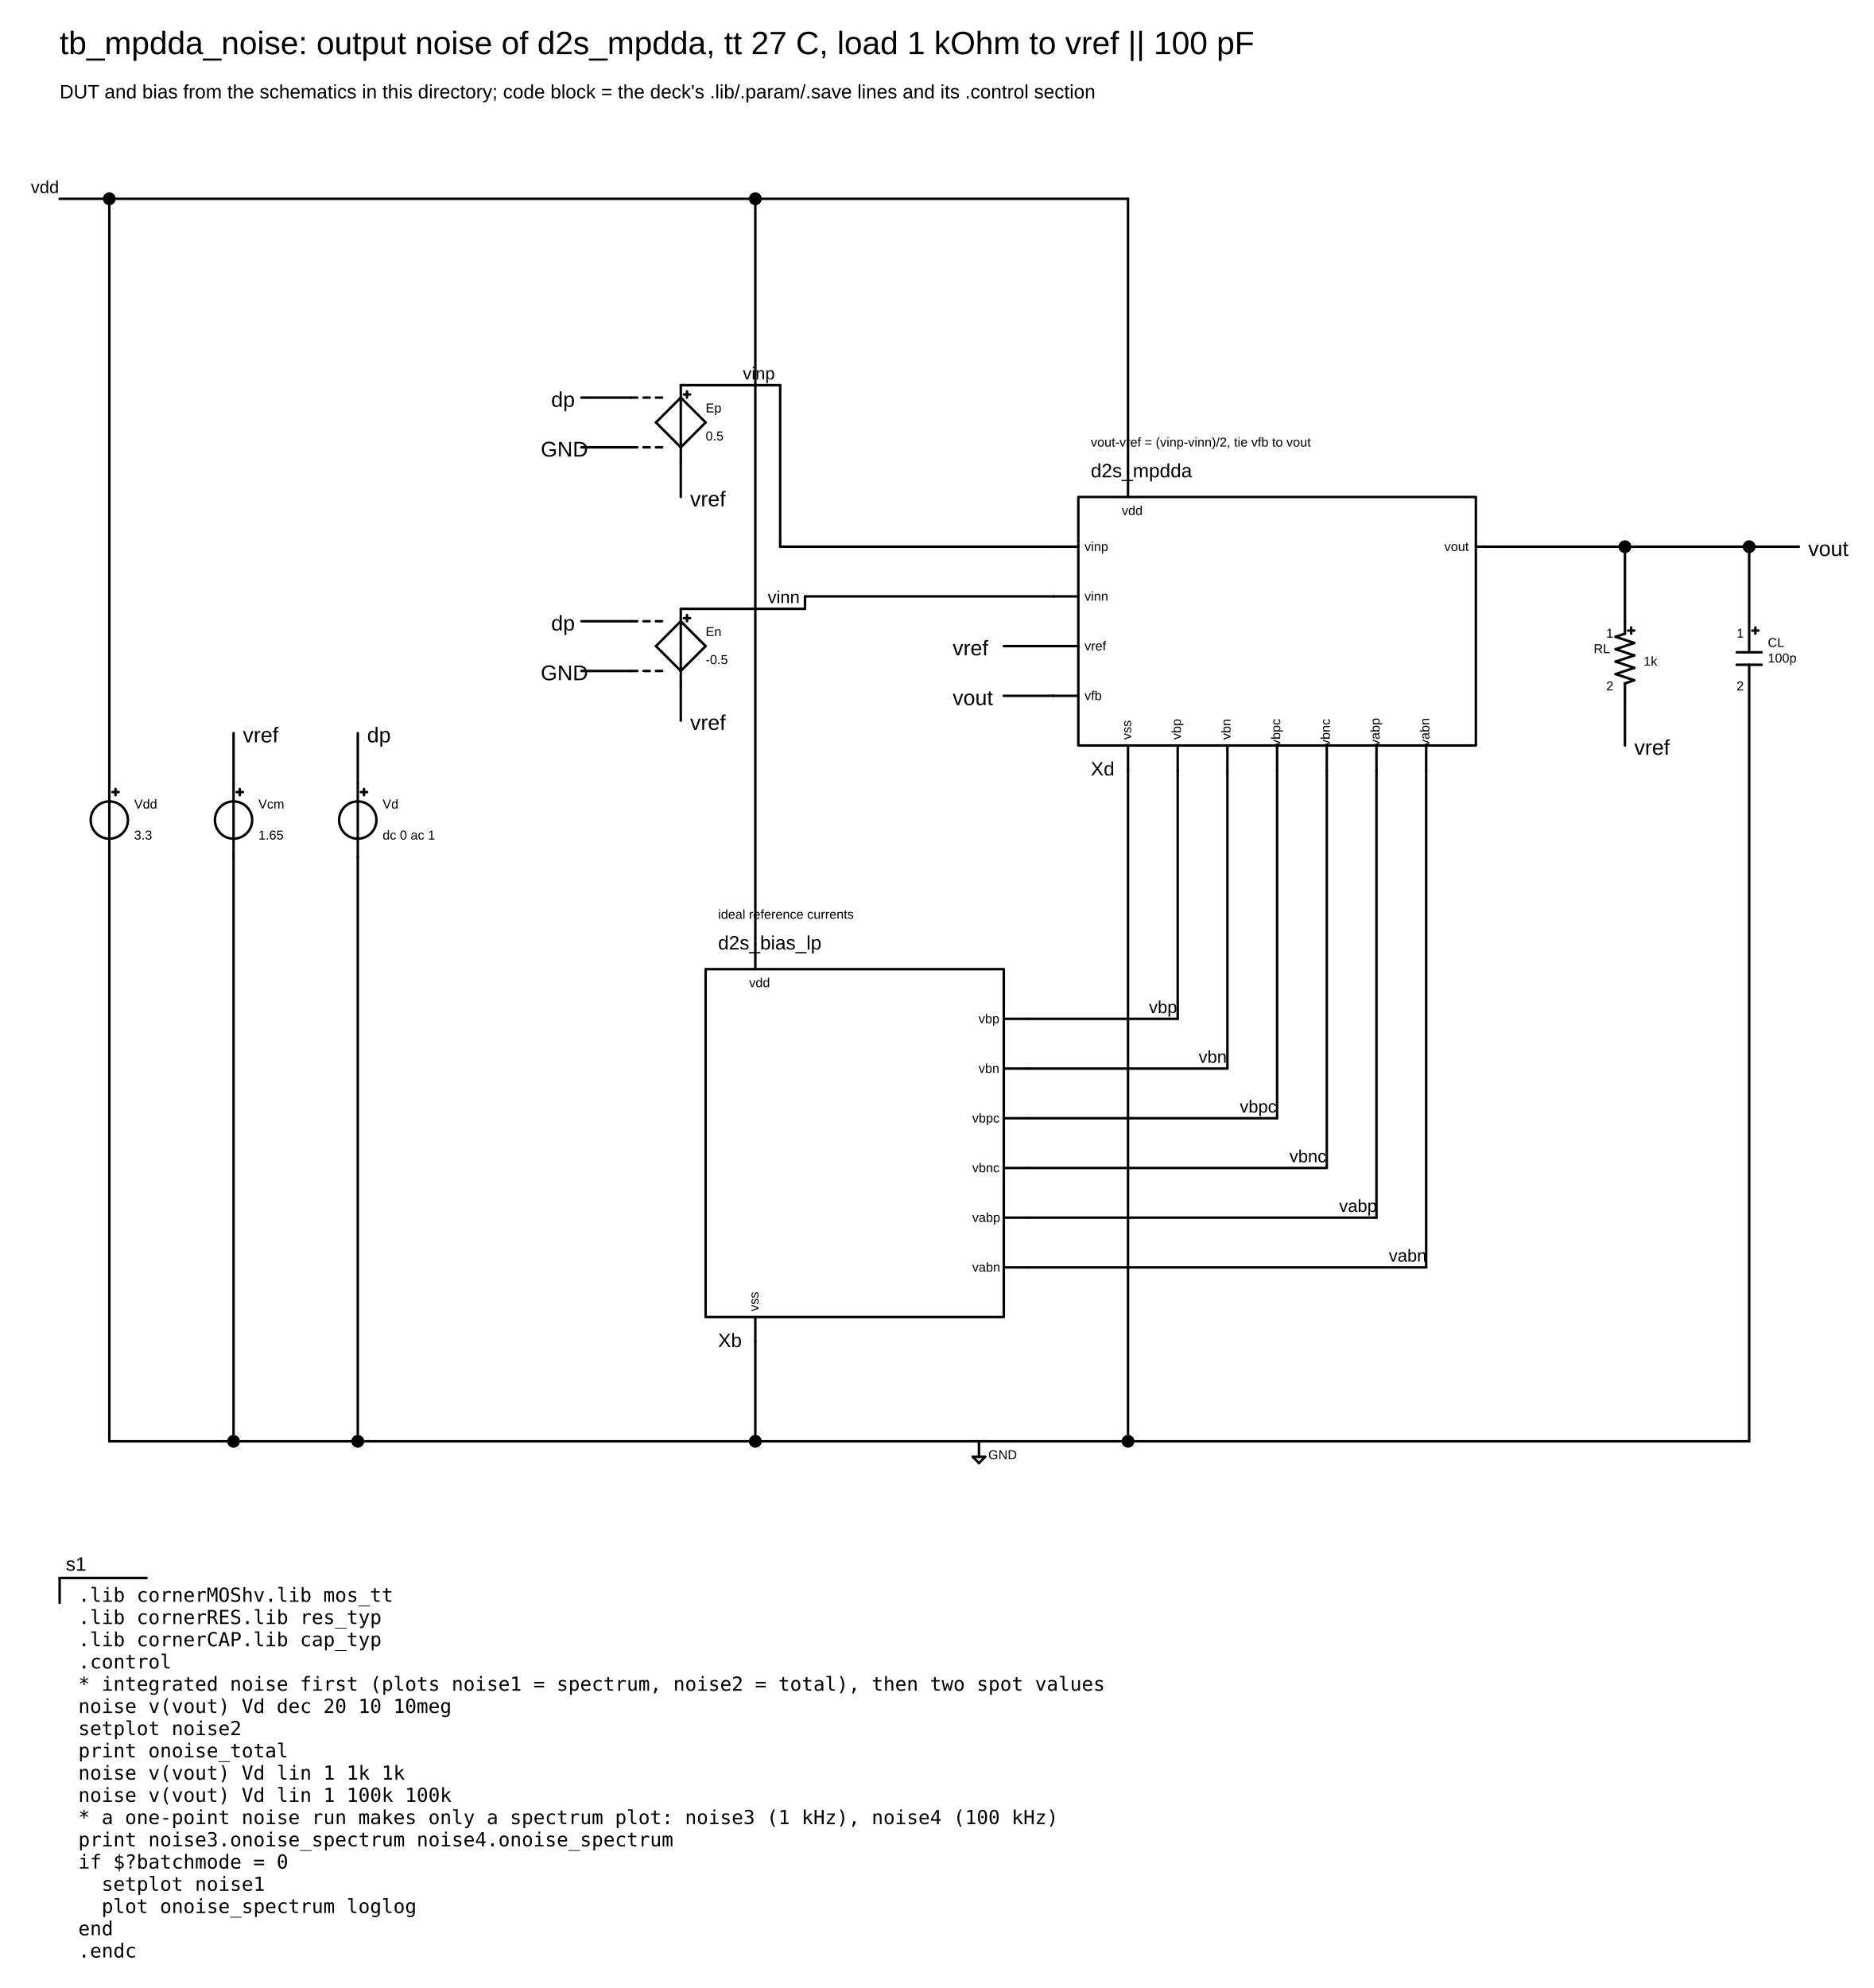
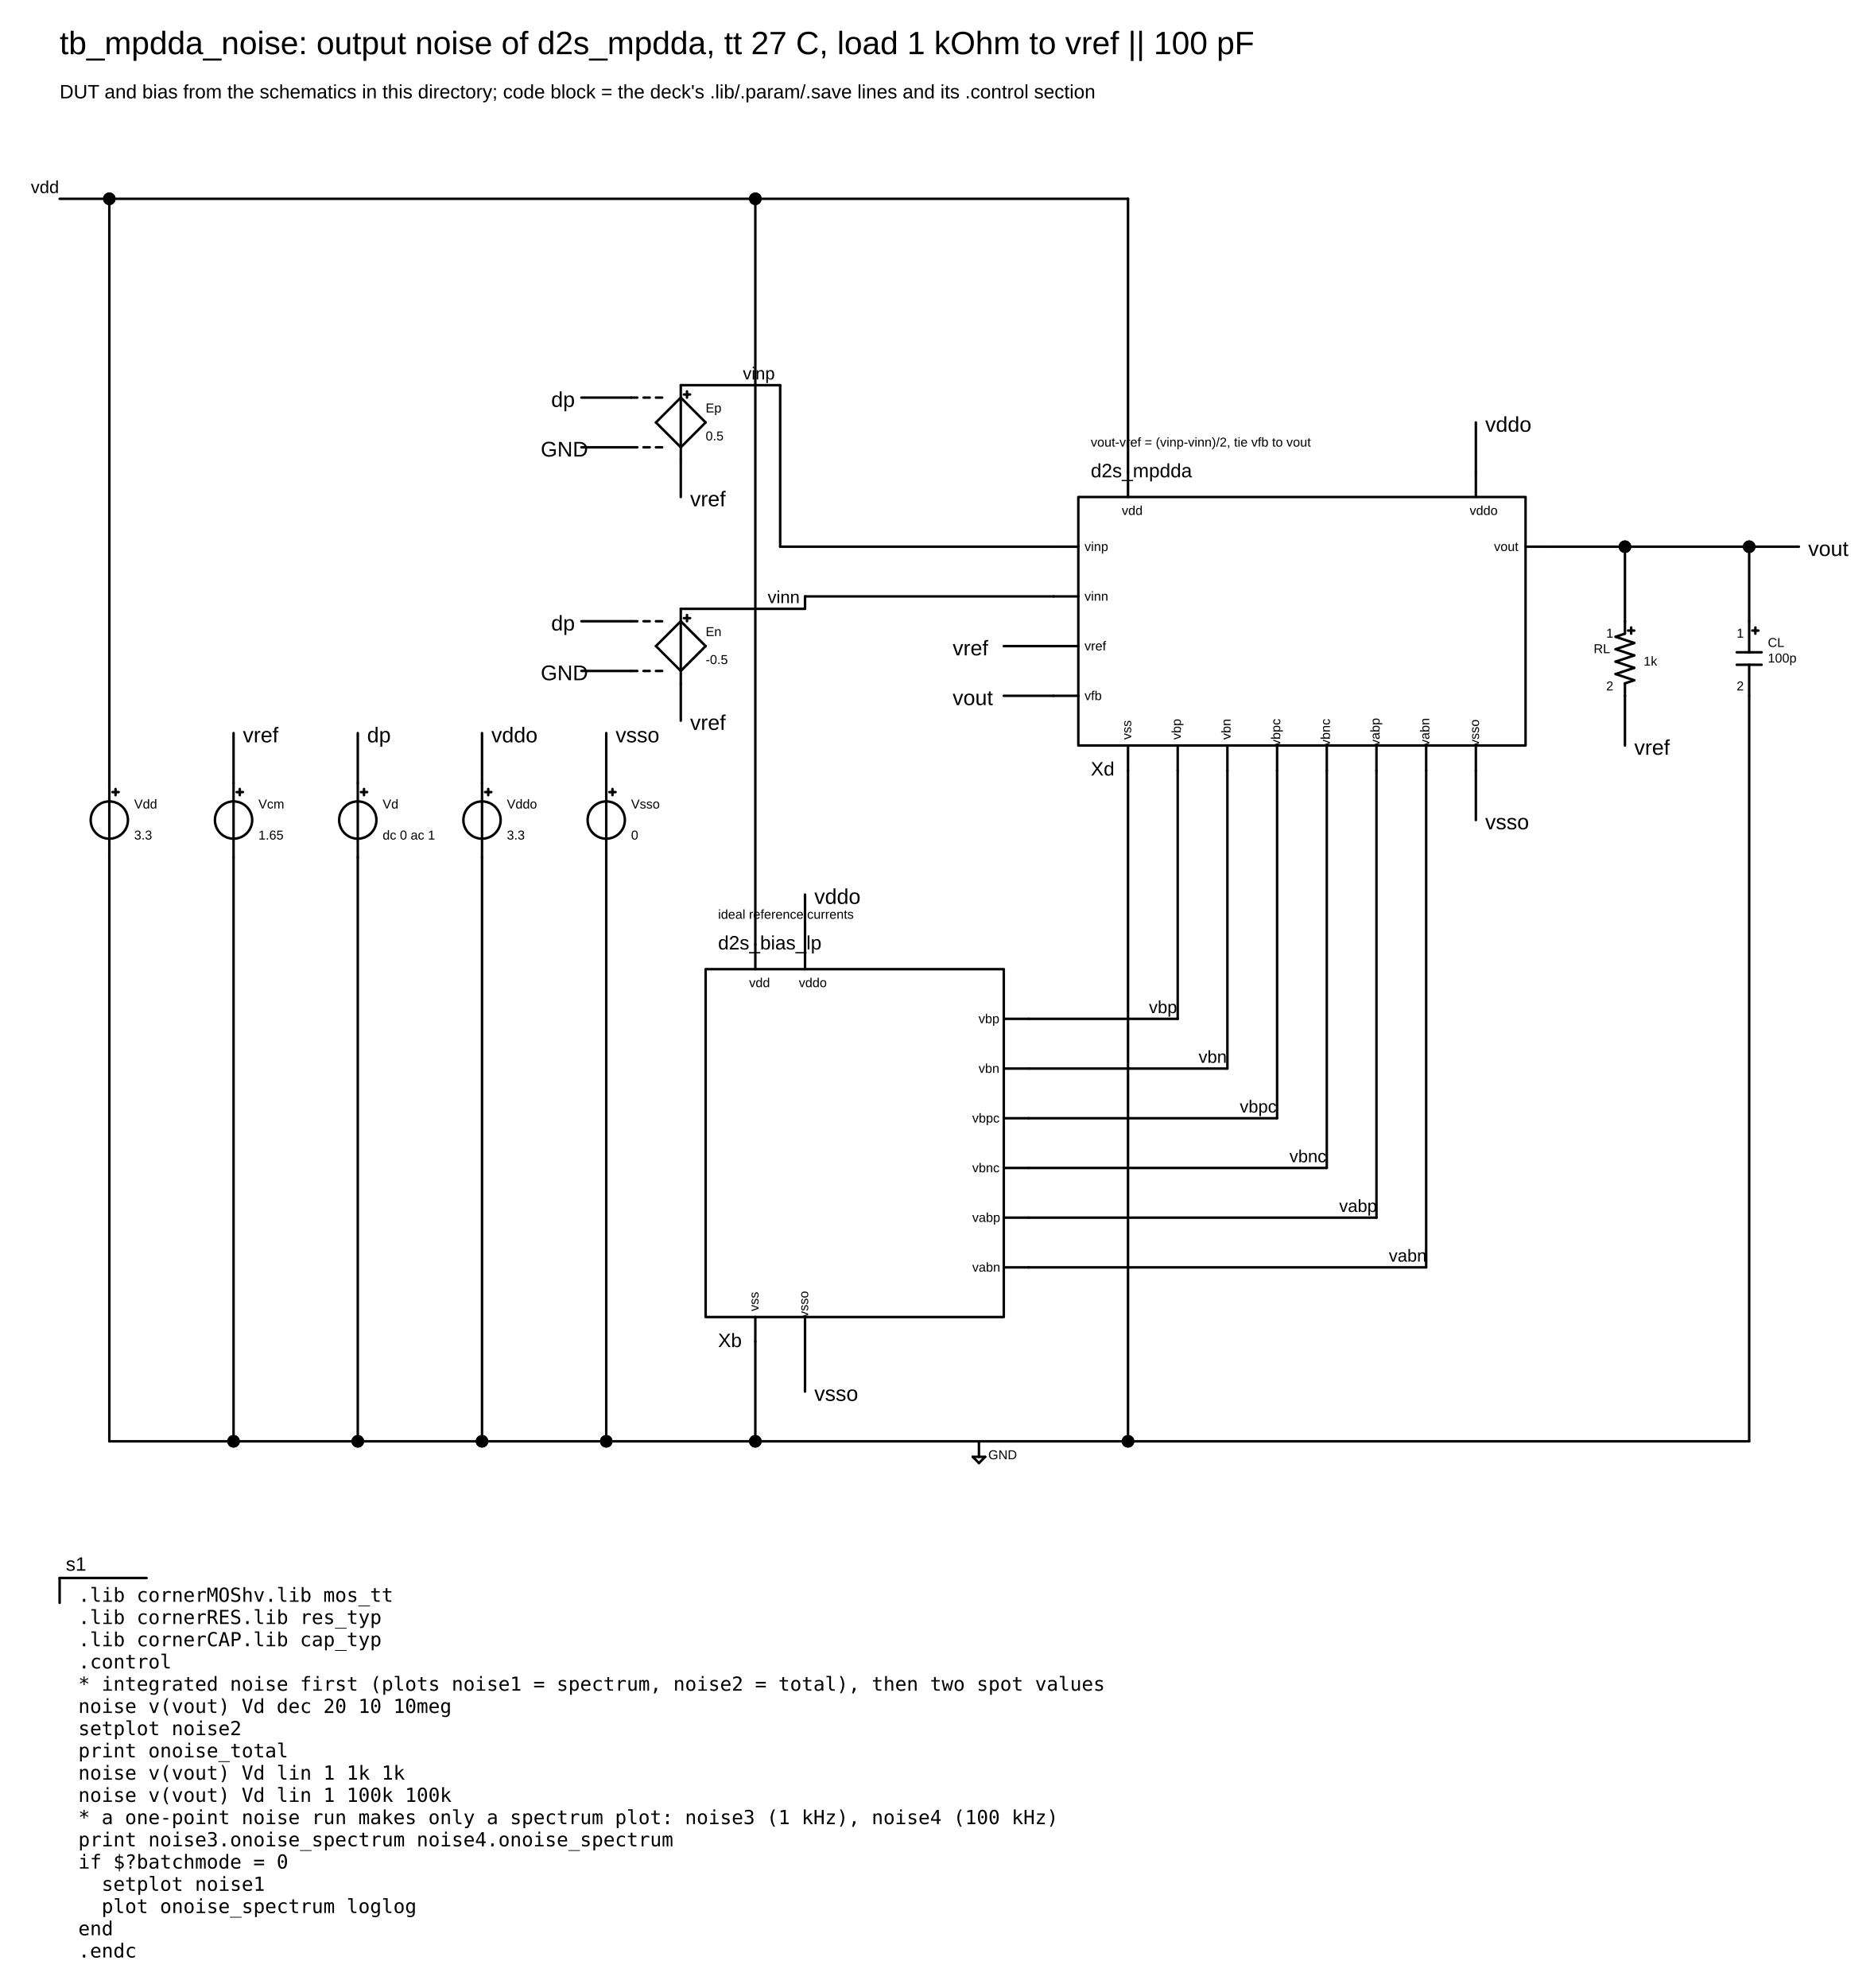
<svg xmlns="http://www.w3.org/2000/svg" width="1508" height="1600" viewBox="252 280 1508 1600" version="1.1">
  <style type="text/css">
.l0{
 fill: #ffffff;
  stroke: #ffffff;
  stroke-linecap:round;
  stroke-linejoin:round;
  stroke-width: 2;
}
.l1{
 fill: #000000;
  stroke: #000000;
  stroke-linecap:round;
  stroke-linejoin:round;
  stroke-width: 2;
}
.l2{
  fill: none;
  stroke: #808080;
  stroke-linecap:round;
  stroke-linejoin:round;
  stroke-width: 2;
}
.l3{
 fill: #000000; fill-opacity: 0.5;
  stroke: #000000;
  stroke-linecap:round;
  stroke-linejoin:round;
  stroke-width: 2;
}
.l4{
 fill: #000000;
  stroke: #000000;
  stroke-linecap:round;
  stroke-linejoin:round;
  stroke-width: 2;
}
.l5{
 fill: #000000;
  stroke: #000000;
  stroke-linecap:round;
  stroke-linejoin:round;
  stroke-width: 2;
}
.l6{
 fill: #000000; fill-opacity: 0.5;
  stroke: #000000;
  stroke-linecap:round;
  stroke-linejoin:round;
  stroke-width: 2;
}
.l7{
 fill: #ffffff; fill-opacity: 0.5;
  stroke: #ffffff;
  stroke-linecap:round;
  stroke-linejoin:round;
  stroke-width: 2;
}
.l8{
 fill: #000000; fill-opacity: 0.5;
  stroke: #000000;
  stroke-linecap:round;
  stroke-linejoin:round;
  stroke-width: 2;
}
.l9{
 fill: #000000; fill-opacity: 0.5;
  stroke: #000000;
  stroke-linecap:round;
  stroke-linejoin:round;
  stroke-width: 2;
}
.l10{
 fill: #d55e00;
  stroke: #d55e00;
  stroke-linecap:round;
  stroke-linejoin:round;
  stroke-width: 2;
}
.l11{
 fill: #000000; fill-opacity: 0.5;
  stroke: #000000;
  stroke-linecap:round;
  stroke-linejoin:round;
  stroke-width: 2;
}
.l12{
 fill: #000000; fill-opacity: 0.5;
  stroke: #000000;
  stroke-linecap:round;
  stroke-linejoin:round;
  stroke-width: 2;
}
.l13{
 fill: #000000; fill-opacity: 0.5;
  stroke: #000000;
  stroke-linecap:round;
  stroke-linejoin:round;
  stroke-width: 2;
}
.l14{
  fill: none;
  stroke: #000000;
  stroke-linecap:round;
  stroke-linejoin:round;
  stroke-width: 2;
}
.l15{
 fill: #000000; fill-opacity: 0.5;
  stroke: #000000;
  stroke-linecap:round;
  stroke-linejoin:round;
  stroke-width: 2;
}
.l16{
 fill: #000000; fill-opacity: 0.5;
  stroke: #000000;
  stroke-linecap:round;
  stroke-linejoin:round;
  stroke-width: 2;
}
.l17{
  fill: none;
  stroke: #000000;
  stroke-linecap:round;
  stroke-linejoin:round;
  stroke-width: 2;
}
.l18{
 fill: #000000; fill-opacity: 0.5;
  stroke: #000000;
  stroke-linecap:round;
  stroke-linejoin:round;
  stroke-width: 2;
}
.l19{
  fill: none;
  stroke: #000000;
  stroke-linecap:round;
  stroke-linejoin:round;
  stroke-width: 2;
}
.l20{
  fill: none;
  stroke: #000000;
  stroke-linecap:round;
  stroke-linejoin:round;
  stroke-width: 2;
}
.l21{
  fill: none;
  stroke: #000000;
  stroke-linecap:round;
  stroke-linejoin:round;
  stroke-width: 2;
}
text {font-family: "Liberation Sans", Arial, Helvetica, sans-serif;}
</style>
  <rect class="l0" x="0" y="0" width="2020" height="2470" />
  <text fill="#000000" xml:space="preserve" font-size="26" transform="translate(300, 323.608)">tb_mpdda_noise: output noise of d2s_mpdda, tt 27 C, load 1 kOhm to vref || 100 pF</text>
  <text fill="#000000" xml:space="preserve" font-size="15.6" transform="translate(300, 359.165)">DUT and bias from the schematics in this directory; code block = the deck's .lib/.param/.save lines and its .control section</text>
  <text fill="#000000" xml:space="preserve" font-size="17.16" transform="translate(447.5, 877.456)">vref</text>
  <text fill="#000000" xml:space="preserve" font-size="14.04" transform="translate(1176.85, 1095.39)">vbp</text>
  <text fill="#000000" xml:space="preserve" font-size="14.04" transform="translate(1216.85, 1135.39)">vbn</text>
  <text fill="#000000" xml:space="preserve" font-size="14.04" transform="translate(1249.96, 1175.39)">vbpc</text>
  <text fill="#000000" xml:space="preserve" font-size="14.04" transform="translate(1289.96, 1215.39)">vbnc</text>
  <text fill="#000000" xml:space="preserve" font-size="14.04" transform="translate(1329.96, 1255.39)">vabp</text>
  <text fill="#000000" xml:space="preserve" font-size="14.04" transform="translate(1369.96, 1295.39)">vabn</text>
  <text fill="#000000" xml:space="preserve" font-size="17.16" transform="translate(547.5, 877.456)">dp</text>
  <text fill="#000000" xml:space="preserve" font-size="17.16" transform="translate(695.67, 607.456)">dp</text>
  <text fill="#000000" xml:space="preserve" font-size="17.16" transform="translate(687.255, 647.456)">GND</text>
  <text fill="#000000" xml:space="preserve" font-size="17.16" transform="translate(807.5, 687.456)">vref</text>
  <text fill="#000000" xml:space="preserve" font-size="17.16" transform="translate(695.67, 787.456)">dp</text>
  <text fill="#000000" xml:space="preserve" font-size="17.16" transform="translate(687.255, 827.456)">GND</text>
  <text fill="#000000" xml:space="preserve" font-size="17.16" transform="translate(807.5, 867.456)">vref</text>
  <text fill="#000000" xml:space="preserve" font-size="14.04" transform="translate(849.96, 585.394)">vinp</text>
  <text fill="#000000" xml:space="preserve" font-size="14.04" transform="translate(869.96, 765.394)">vinn</text>
  <text fill="#000000" xml:space="preserve" font-size="17.16" transform="translate(1018.84, 807.456)">vref</text>
  <text fill="#000000" xml:space="preserve" font-size="17.16" transform="translate(1018.84, 847.456)">vout</text>
  <text fill="#000000" xml:space="preserve" font-size="17.16" transform="translate(1707.5, 727.456)">vout</text>
  <text fill="#000000" xml:space="preserve" font-size="17.16" transform="translate(1567.5, 887.456)">vref</text>
  <text fill="#000000" xml:space="preserve" font-size="14.04" transform="translate(276.845, 435.394)">vdd</text>
  <text fill="#000000" xml:space="preserve" font-size="10.4" transform="translate(1047.5, 1454.44)">GND</text>
+   <text fill="#000000" xml:space="preserve" font-size="17.16" transform="translate(647.5, 877.456)">vddo</text>
+   <text fill="#000000" xml:space="preserve" font-size="17.16" transform="translate(747.5, 877.456)">vsso</text>
+   <text fill="#000000" xml:space="preserve" font-size="17.16" transform="translate(1447.5, 627.456)">vddo</text>
+   <text fill="#000000" xml:space="preserve" font-size="17.16" transform="translate(1447.5, 947.456)">vsso</text>
+   <text fill="#000000" xml:space="preserve" font-size="17.16" transform="translate(907.5, 1007.46)">vddo</text>
+   <text fill="#000000" xml:space="preserve" font-size="17.16" transform="translate(907.5, 1407.46)">vsso</text>
  <text fill="#000000" xml:space="preserve" font-size="10.4" transform="translate(360, 930.693)">Vdd</text>
  <text fill="#000000" xml:space="preserve" font-size="10.4" transform="translate(360, 955.693)">3.3</text>
  <text fill="#000000" xml:space="preserve" font-size="10.4" transform="translate(460, 930.693)">Vcm</text>
  <text fill="#000000" xml:space="preserve" font-size="10.4" transform="translate(460, 955.693)">1.65</text>
  <text fill="#000000" xml:space="preserve" font-size="15.6" transform="translate(830, 1044.16)">d2s_bias_lp</text>
  <text fill="#000000" xml:space="preserve" font-size="15.6" transform="translate(830, 1364.16)">Xb</text>
  <text fill="#000000" xml:space="preserve" font-size="10.4" transform="translate(830, 1019.44)">ideal reference currents</text>
  <text fill="#000000" xml:space="preserve" font-size="10.4" transform="translate(855, 1074.44)">vdd</text>
+   <text fill="#000000" xml:space="preserve" font-size="10.4" transform="translate(895, 1074.44)">vddo</text>
+   <text fill="#000000" xml:space="preserve" font-size="10.4" transform="translate(902.514, 1340.4) rotate(270)">vsso</text>
  <text fill="#000000" xml:space="preserve" font-size="10.4" transform="translate(862.514, 1335.3) rotate(270)">vss</text>
  <text fill="#000000" xml:space="preserve" font-size="10.4" transform="translate(1039.7, 1103.44)">vbp</text>
  <text fill="#000000" xml:space="preserve" font-size="10.4" transform="translate(1039.7, 1143.44)">vbn</text>
  <text fill="#000000" xml:space="preserve" font-size="10.4" transform="translate(1034.6, 1183.44)">vbpc</text>
  <text fill="#000000" xml:space="preserve" font-size="10.4" transform="translate(1034.6, 1223.44)">vbnc</text>
  <text fill="#000000" xml:space="preserve" font-size="10.4" transform="translate(1034.6, 1263.44)">vabp</text>
  <text fill="#000000" xml:space="preserve" font-size="10.4" transform="translate(1034.6, 1303.44)">vabn</text>
  <text fill="#000000" xml:space="preserve" font-size="15.6" transform="translate(1130, 664.165)">d2s_mpdda</text>
  <text fill="#000000" xml:space="preserve" font-size="15.6" transform="translate(1130, 904.165)">Xd</text>
  <text fill="#000000" xml:space="preserve" font-size="10.4" transform="translate(1130, 639.443)">vout-vref = (vinp-vinn)/2, tie vfb to vout</text>
  <text fill="#000000" xml:space="preserve" font-size="10.4" transform="translate(1155, 694.443)">vdd</text>
+   <text fill="#000000" xml:space="preserve" font-size="10.4" transform="translate(1435, 694.443)">vddo</text>
+   <text fill="#000000" xml:space="preserve" font-size="10.4" transform="translate(1442.51, 880.4) rotate(270)">vsso</text>
  <text fill="#000000" xml:space="preserve" font-size="10.4" transform="translate(1162.51, 875.3) rotate(270)">vss</text>
  <text fill="#000000" xml:space="preserve" font-size="10.4" transform="translate(1125, 723.443)">vinp</text>
  <text fill="#000000" xml:space="preserve" font-size="10.4" transform="translate(1125, 763.443)">vinn</text>
  <text fill="#000000" xml:space="preserve" font-size="10.4" transform="translate(1125, 803.443)">vref</text>
-   <text fill="#000000" xml:space="preserve" font-size="10.4" transform="translate(1414.6, 723.443)">vout</text>
+   <text fill="#000000" xml:space="preserve" font-size="10.4" transform="translate(1454.6, 723.443)">vout</text>
  <text fill="#000000" xml:space="preserve" font-size="10.4" transform="translate(1125, 843.443)">vfb</text>
  <text fill="#000000" xml:space="preserve" font-size="10.4" transform="translate(1202.51, 875.3) rotate(270)">vbp</text>
  <text fill="#000000" xml:space="preserve" font-size="10.4" transform="translate(1242.51, 875.3) rotate(270)">vbn</text>
  <text fill="#000000" xml:space="preserve" font-size="10.4" transform="translate(1282.51, 880.4) rotate(270)">vbpc</text>
  <text fill="#000000" xml:space="preserve" font-size="10.4" transform="translate(1322.51, 880.4) rotate(270)">vbnc</text>
  <text fill="#000000" xml:space="preserve" font-size="10.4" transform="translate(1362.51, 880.4) rotate(270)">vabp</text>
  <text fill="#000000" xml:space="preserve" font-size="10.4" transform="translate(1402.51, 880.4) rotate(270)">vabn</text>
  <text fill="#000000" xml:space="preserve" font-size="10.4" transform="translate(560, 930.693)">Vd</text>
  <text fill="#000000" xml:space="preserve" font-size="10.4" transform="translate(560, 955.693)">dc 0 ac 1</text>
  <text fill="#000000" xml:space="preserve" font-size="10.4" transform="translate(820, 634.443)">0.5</text>
  <text fill="#000000" xml:space="preserve" font-size="10.4" transform="translate(820, 611.943)">Ep</text>
  <text fill="#000000" xml:space="preserve" font-size="10.4" transform="translate(820, 814.443)">-0.5</text>
  <text fill="#000000" xml:space="preserve" font-size="10.4" transform="translate(820, 791.943)">En</text>
  <text fill="#000000" xml:space="preserve" font-size="10.4" transform="translate(1534.8, 805.693)">RL</text>
  <text fill="#000000" xml:space="preserve" font-size="10.4" transform="translate(1575, 815.693)">1k</text>
  <text fill="#000000" xml:space="preserve" font-size="10.4" transform="translate(1544.9, 793.193)">1</text>
  <text fill="#000000" xml:space="preserve" font-size="10.4" transform="translate(1544.9, 835.693)">2</text>
  <text fill="#000000" xml:space="preserve" font-size="10.4" transform="translate(1649.9, 793.193)">1</text>
  <text fill="#000000" xml:space="preserve" font-size="10.4" transform="translate(1649.9, 835.693)">2</text>
  <text fill="#000000" xml:space="preserve" font-size="10.4" transform="translate(1675, 800.693)">CL</text>
  <text fill="#000000" xml:space="preserve" font-size="10.4" transform="translate(1675, 813.193)">100p</text>
  <text fill="#000000" xml:space="preserve" font-size="15.6" transform="translate(305, 1544.16)">s1</text>
  <text fill="#000000" xml:space="preserve" font-size="15.6" style="font-family:Monospace;" transform="translate(315, 1569.16)">.lib cornerMOShv.lib mos_tt</text>
  <text fill="#000000" xml:space="preserve" font-size="15.6" style="font-family:Monospace;" transform="translate(315, 1587.06)">.lib cornerRES.lib res_typ</text>
  <text fill="#000000" xml:space="preserve" font-size="15.6" style="font-family:Monospace;" transform="translate(315, 1604.95)">.lib cornerCAP.lib cap_typ</text>
  <text fill="#000000" xml:space="preserve" font-size="15.6" style="font-family:Monospace;" transform="translate(315, 1622.84)">.control</text>
  <text fill="#000000" xml:space="preserve" font-size="15.6" style="font-family:Monospace;" transform="translate(315, 1640.74)">* integrated noise first (plots noise1 = spectrum, noise2 = total), then two spot values</text>
  <text fill="#000000" xml:space="preserve" font-size="15.6" style="font-family:Monospace;" transform="translate(315, 1658.63)">noise v(vout) Vd dec 20 10 10meg</text>
  <text fill="#000000" xml:space="preserve" font-size="15.6" style="font-family:Monospace;" transform="translate(315, 1676.52)">setplot noise2</text>
  <text fill="#000000" xml:space="preserve" font-size="15.6" style="font-family:Monospace;" transform="translate(315, 1694.42)">print onoise_total</text>
  <text fill="#000000" xml:space="preserve" font-size="15.6" style="font-family:Monospace;" transform="translate(315, 1712.31)">noise v(vout) Vd lin 1 1k 1k</text>
  <text fill="#000000" xml:space="preserve" font-size="15.6" style="font-family:Monospace;" transform="translate(315, 1730.2)">noise v(vout) Vd lin 1 100k 100k</text>
  <text fill="#000000" xml:space="preserve" font-size="15.6" style="font-family:Monospace;" transform="translate(315, 1748.1)">* a one-point noise run makes only a spectrum plot: noise3 (1 kHz), noise4 (100 kHz)</text>
  <text fill="#000000" xml:space="preserve" font-size="15.6" style="font-family:Monospace;" transform="translate(315, 1765.99)">print noise3.onoise_spectrum noise4.onoise_spectrum</text>
  <text fill="#000000" xml:space="preserve" font-size="15.6" style="font-family:Monospace;" transform="translate(315, 1783.88)">if $?batchmode = 0</text>
  <text fill="#000000" xml:space="preserve" font-size="15.6" style="font-family:Monospace;" transform="translate(315, 1801.78)">  setplot noise1</text>
  <text fill="#000000" xml:space="preserve" font-size="15.6" style="font-family:Monospace;" transform="translate(315, 1819.67)">  plot onoise_spectrum loglog</text>
  <text fill="#000000" xml:space="preserve" font-size="15.6" style="font-family:Monospace;" transform="translate(315, 1837.56)">end</text>
  <text fill="#000000" xml:space="preserve" font-size="15.6" style="font-family:Monospace;" transform="translate(315, 1855.46)">.endc</text>
+   <text fill="#000000" xml:space="preserve" font-size="10.4" transform="translate(660, 930.693)">Vddo</text>
+   <text fill="#000000" xml:space="preserve" font-size="10.4" transform="translate(660, 955.693)">3.3</text>
+   <text fill="#000000" xml:space="preserve" font-size="10.4" transform="translate(760, 930.693)">Vsso</text>
+   <text fill="#000000" xml:space="preserve" font-size="10.4" transform="translate(760, 955.693)">0</text>
  <path class="l4" d="M342.5 917.5L347.5 917.5" />
  <path class="l4" d="M345 915L345 920" />
  <path class="l4" d="M340 910L340 970" />
  <circle class="l4" cx="340" cy="940" r="15" style="fill:none;" />
  <path class="l4" d="M442.5 917.5L447.5 917.5" />
  <path class="l4" d="M445 915L445 920" />
  <path class="l4" d="M440 910L440 970" />
  <circle class="l4" cx="440" cy="940" r="15" style="fill:none;" />
  <path class="l4" d="M860 1040L860 1060" />
  <path class="l4" d="M860 1340L860 1360" />
+   <path class="l4" d="M900 1040L900 1060" />
+   <path class="l4" d="M900 1340L900 1360" />
  <path class="l4" d="M1060 1100L1080 1100" />
  <path class="l4" d="M1060 1140L1080 1140" />
  <path class="l4" d="M1060 1180L1080 1180" />
  <path class="l4" d="M1060 1220L1080 1220" />
  <path class="l4" d="M1060 1260L1080 1260" />
  <path class="l4" d="M1060 1300L1080 1300" />
  <path class="l4" style="fill:none;" d="M820 1060L1060 1060L1060 1340L820 1340L820 1060" />
  <path class="l4" d="M1160 660L1160 680" />
  <path class="l4" d="M1160 880L1160 900" />
+   <path class="l4" d="M1440 660L1440 680" />
+   <path class="l4" d="M1440 880L1440 900" />
  <path class="l4" d="M1100 720L1120 720" />
  <path class="l4" d="M1100 760L1120 760" />
  <path class="l4" d="M1100 800L1120 800" />
-   <path class="l4" d="M1440 720L1460 720" />
+   <path class="l4" d="M1480 720L1500 720" />
  <path class="l4" d="M1100 840L1120 840" />
  <path class="l4" d="M1200 880L1200 900" />
  <path class="l4" d="M1240 880L1240 900" />
  <path class="l4" d="M1280 880L1280 900" />
  <path class="l4" d="M1320 880L1320 900" />
  <path class="l4" d="M1360 880L1360 900" />
  <path class="l4" d="M1400 880L1400 900" />
-   <path class="l4" style="fill:none;" d="M1120 680L1440 680L1440 880L1120 880L1120 680" />
+   <path class="l4" style="fill:none;" d="M1120 680L1480 680L1480 880L1120 880L1120 680" />
  <path class="l4" d="M542.5 917.5L547.5 917.5" />
  <path class="l4" d="M545 915L545 920" />
  <path class="l4" d="M540 910L540 970" />
  <circle class="l4" cx="540" cy="940" r="15" style="fill:none;" />
  <path class="l4" d="M802.5 597.5L807.5 597.5" />
  <path class="l4" d="M805 595L805 600" />
  <path class="l4" d="M800 590L800 650" />
  <path class="l4" d="M780 620L800 600" />
  <path class="l4" d="M780 620L800 640" />
  <path class="l4" d="M800 640L820 620" />
  <path class="l4" d="M800 600L820 620" />
  <path class="l4" d="M760 600L765 600" />
  <path class="l4" d="M770 600L775 600" />
  <path class="l4" d="M780 600L785 600" />
  <path class="l4" d="M760 640L765 640" />
  <path class="l4" d="M770 640L775 640" />
  <path class="l4" d="M780 640L785 640" />
  <path class="l4" d="M802.5 777.5L807.5 777.5" />
  <path class="l4" d="M805 775L805 780" />
  <path class="l4" d="M800 770L800 830" />
  <path class="l4" d="M780 800L800 780" />
  <path class="l4" d="M780 800L800 820" />
  <path class="l4" d="M800 820L820 800" />
  <path class="l4" d="M800 780L820 800" />
  <path class="l4" d="M760 780L765 780" />
  <path class="l4" d="M770 780L775 780" />
  <path class="l4" d="M780 780L785 780" />
  <path class="l4" d="M760 820L765 820" />
  <path class="l4" d="M770 820L775 820" />
  <path class="l4" d="M780 820L785 820" />
  <path class="l4" d="M1560 830L1560 840" />
  <path class="l4" d="M1560 830L1567.5 827.5" />
  <path class="l4" d="M1552.5 822.5L1567.5 827.5" />
  <path class="l4" d="M1552.5 822.5L1567.5 817.5" />
  <path class="l4" d="M1552.5 812.5L1567.5 817.5" />
  <path class="l4" d="M1552.5 812.5L1567.5 807.5" />
  <path class="l4" d="M1552.5 802.5L1567.5 807.5" />
  <path class="l4" d="M1552.5 802.5L1567.5 797.5" />
  <path class="l4" d="M1552.5 792.5L1567.5 797.5" />
  <path class="l4" d="M1552.5 792.5L1560 790" />
  <path class="l4" d="M1560 780L1560 790" />
  <path class="l4" d="M1562.5 787.5L1567.5 787.5" />
  <path class="l4" d="M1565 785L1565 790" />
  <path class="l4" d="M1660 815L1660 840" />
  <path class="l4" d="M1660 780L1660 805" />
  <path class="l4" d="M1650 805L1670 805" />
  <path class="l4" d="M1650 815L1670 815" />
  <path class="l4" d="M1662.5 787.5L1667.5 787.5" />
  <path class="l4" d="M1665 785L1665 790" />
  <path class="l4" d="M300 1550L370 1550" />
  <path class="l4" d="M300 1550L300 1570" />
  <path class="l4" d="M1040 1440L1040 1452.5" />
  <path class="l4" d="M1035 1452.5L1045 1452.5" />
  <path class="l4" d="M1040 1457.5L1045 1452.5" />
  <path class="l4" d="M1035 1452.5L1040 1457.5" />
+   <path class="l4" d="M642.5 917.5L647.5 917.5" />
+   <path class="l4" d="M645 915L645 920" />
+   <path class="l4" d="M640 910L640 970" />
+   <circle class="l4" cx="640" cy="940" r="15" style="fill:none;" />
+   <path class="l4" d="M742.5 917.5L747.5 917.5" />
+   <path class="l4" d="M745 915L745 920" />
+   <path class="l4" d="M740 910L740 970" />
+   <circle class="l4" cx="740" cy="940" r="15" style="fill:none;" />
  <path class="l1" d="M340 440L340 910" />
  <path class="l1" d="M340 970L340 1440" />
  <path class="l1" d="M440 870L440 910" />
  <path class="l1" d="M440 970L440 1440" />
  <path class="l1" d="M860 440L860 1040" />
  <path class="l1" d="M860 1360L860 1440" />
  <path class="l1" d="M1160 440L1160 660" />
  <path class="l1" d="M1160 900L1160 1440" />
  <path class="l1" d="M1080 1100L1200 1100" />
  <path class="l1" d="M1200 900L1200 1100" />
  <path class="l1" d="M1080 1140L1240 1140" />
  <path class="l1" d="M1240 900L1240 1140" />
  <path class="l1" d="M1080 1180L1280 1180" />
  <path class="l1" d="M1280 900L1280 1180" />
  <path class="l1" d="M1080 1220L1320 1220" />
  <path class="l1" d="M1320 900L1320 1220" />
  <path class="l1" d="M1080 1260L1360 1260" />
  <path class="l1" d="M1360 900L1360 1260" />
  <path class="l1" d="M1080 1300L1400 1300" />
  <path class="l1" d="M1400 900L1400 1300" />
  <path class="l1" d="M540 870L540 910" />
  <path class="l1" d="M540 970L540 1440" />
  <path class="l1" d="M720 600L760 600" />
  <path class="l1" d="M720 640L760 640" />
  <path class="l1" d="M800 650L800 680" />
  <path class="l1" d="M720 780L760 780" />
  <path class="l1" d="M720 820L760 820" />
  <path class="l1" d="M800 830L800 860" />
  <path class="l1" d="M800 590L880 590" />
  <path class="l1" d="M880 590L880 720" />
  <path class="l1" d="M880 720L1100 720" />
  <path class="l1" d="M800 770L900 770" />
  <path class="l1" d="M900 760L900 770" />
  <path class="l1" d="M900 760L1100 760" />
  <path class="l1" d="M1060 800L1100 800" />
  <path class="l1" d="M1060 840L1100 840" />
-   <path class="l1" d="M1460 720L1560 720" />
+   <path class="l1" d="M1500 720L1560 720" />
  <path class="l1" d="M1660 720L1700 720" />
  <path class="l1" d="M1560 720L1560 780" />
  <path class="l1" d="M1560 840L1560 880" />
  <path class="l1" d="M1660 720L1660 780" />
  <path class="l1" d="M1660 840L1660 1440" />
  <path class="l1" d="M300 440L340 440" />
  <path class="l1" d="M340 1440L440 1440" />
  <path class="l1" d="M1560 720L1660 720" />
  <path class="l1" d="M860 440L1160 440" />
  <path class="l1" d="M340 440L860 440" />
-   <path class="l1" d="M540 1440L860 1440" />
+   <path class="l1" d="M740 1440L860 1440" />
  <path class="l1" d="M440 1440L540 1440" />
  <path class="l1" d="M860 1440L1160 1440" />
  <path class="l1" d="M1160 1440L1660 1440" />
+   <path class="l1" d="M640 870L640 910" />
+   <path class="l1" d="M640 970L640 1440" />
+   <path class="l1" d="M740 870L740 910" />
+   <path class="l1" d="M740 970L740 1440" />
+   <path class="l1" d="M1440 620L1440 660" />
+   <path class="l1" d="M1440 900L1440 940" />
+   <path class="l1" d="M900 1000L900 1040" />
+   <path class="l1" d="M900 1360L900 1400" />
+   <path class="l1" d="M540 1440L640 1440" />
+   <path class="l1" d="M640 1440L740 1440" />
  <circle class="l1" cx="340" cy="440" r="4" />
  <circle class="l1" cx="860" cy="440" r="4" />
  <circle class="l1" cx="340" cy="440" r="4" />
  <circle class="l1" cx="340" cy="440" r="4" />
  <circle class="l1" cx="540" cy="1440" r="4" />
  <circle class="l1" cx="440" cy="1440" r="4" />
+   <circle class="l1" cx="540" cy="1440" r="4" />
+   <circle class="l1" cx="640" cy="1440" r="4" />
  <circle class="l1" cx="440" cy="1440" r="4" />
  <circle class="l1" cx="540" cy="1440" r="4" />
-   <circle class="l1" cx="540" cy="1440" r="4" />
+   <circle class="l1" cx="740" cy="1440" r="4" />
  <circle class="l1" cx="860" cy="1440" r="4" />
  <circle class="l1" cx="440" cy="1440" r="4" />
  <circle class="l1" cx="860" cy="440" r="4" />
  <circle class="l1" cx="860" cy="440" r="4" />
+   <circle class="l1" cx="740" cy="1440" r="4" />
+   <circle class="l1" cx="640" cy="1440" r="4" />
+   <circle class="l1" cx="640" cy="1440" r="4" />
+   <circle class="l1" cx="740" cy="1440" r="4" />
  <circle class="l1" cx="860" cy="1440" r="4" />
  <circle class="l1" cx="1160" cy="1440" r="4" />
  <circle class="l1" cx="860" cy="1440" r="4" />
  <circle class="l1" cx="1160" cy="1440" r="4" />
  <circle class="l1" cx="1160" cy="1440" r="4" />
  <circle class="l1" cx="1560" cy="720" r="4" />
  <circle class="l1" cx="1660" cy="720" r="4" />
  <circle class="l1" cx="1660" cy="720" r="4" />
  <circle class="l1" cx="1560" cy="720" r="4" />
  <circle class="l1" cx="1660" cy="720" r="4" />
  <circle class="l1" cx="1560" cy="720" r="4" />
</svg>
